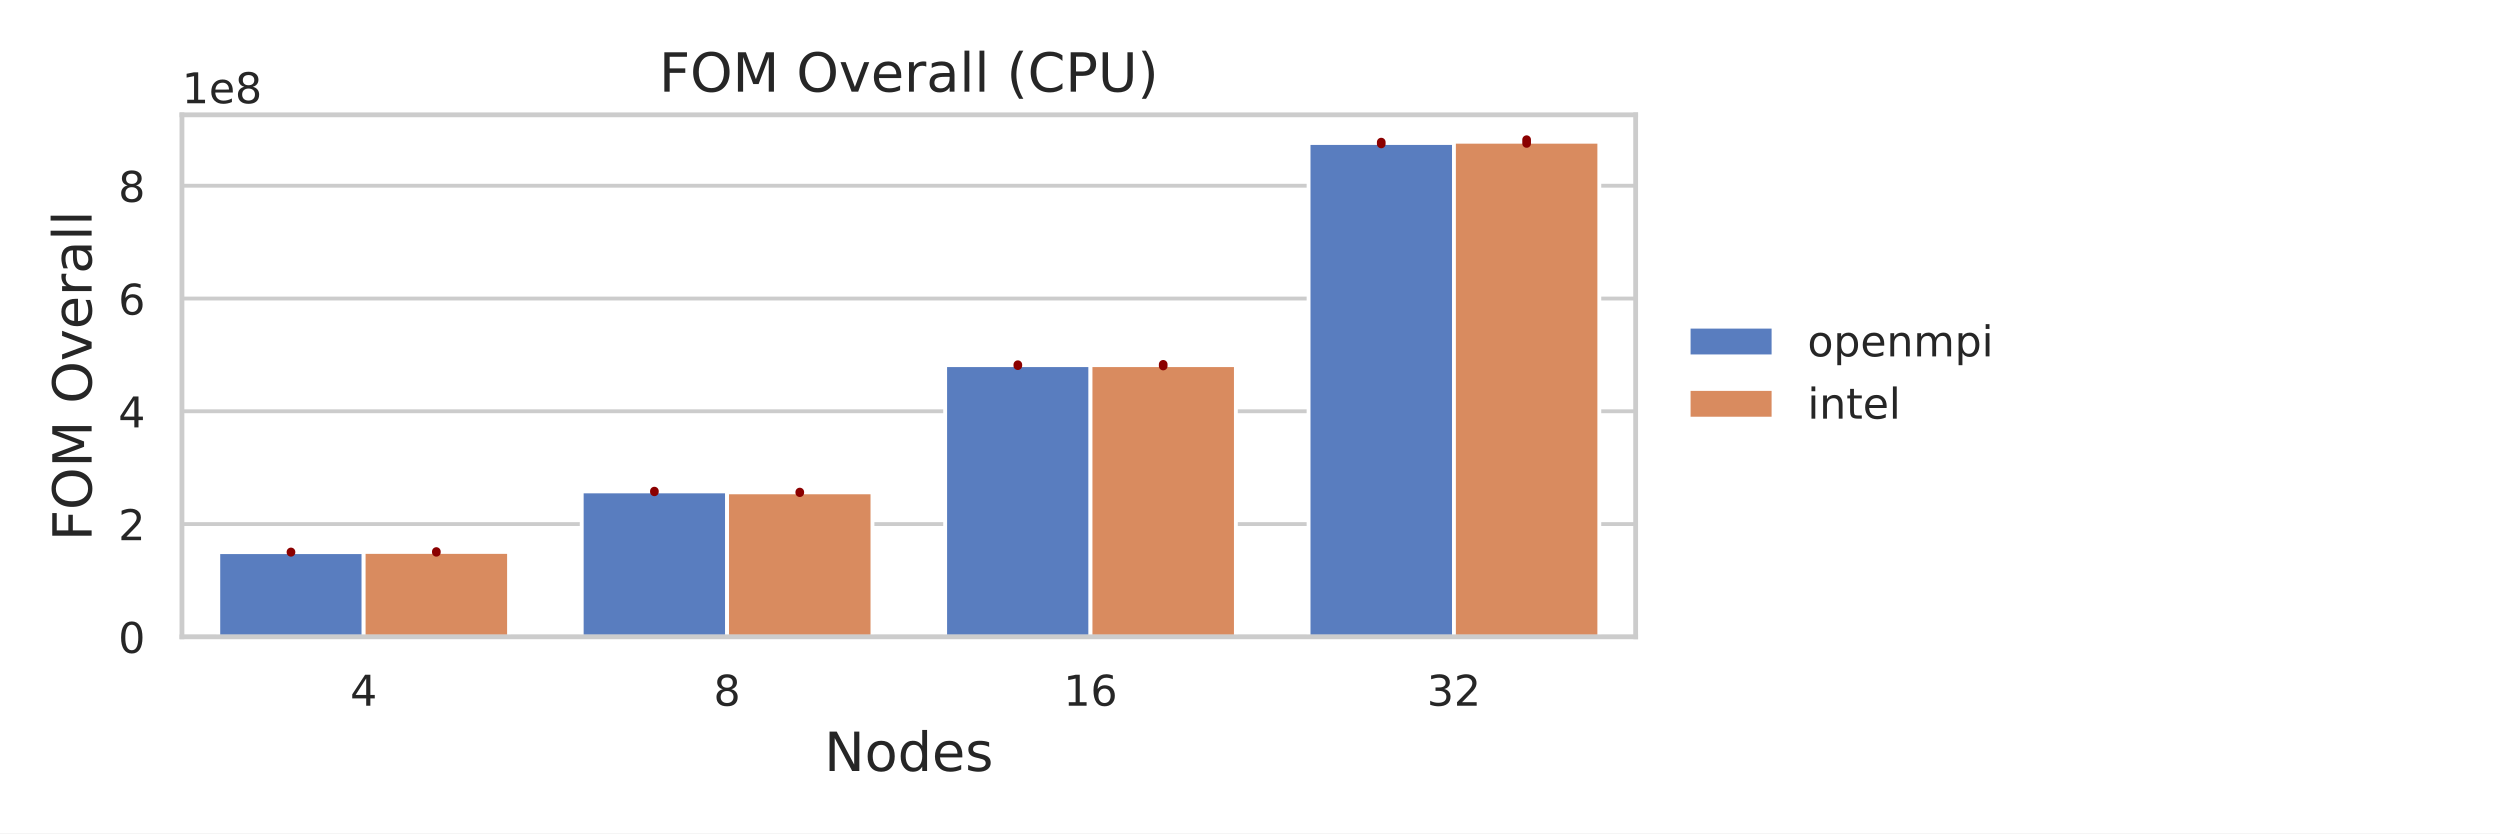
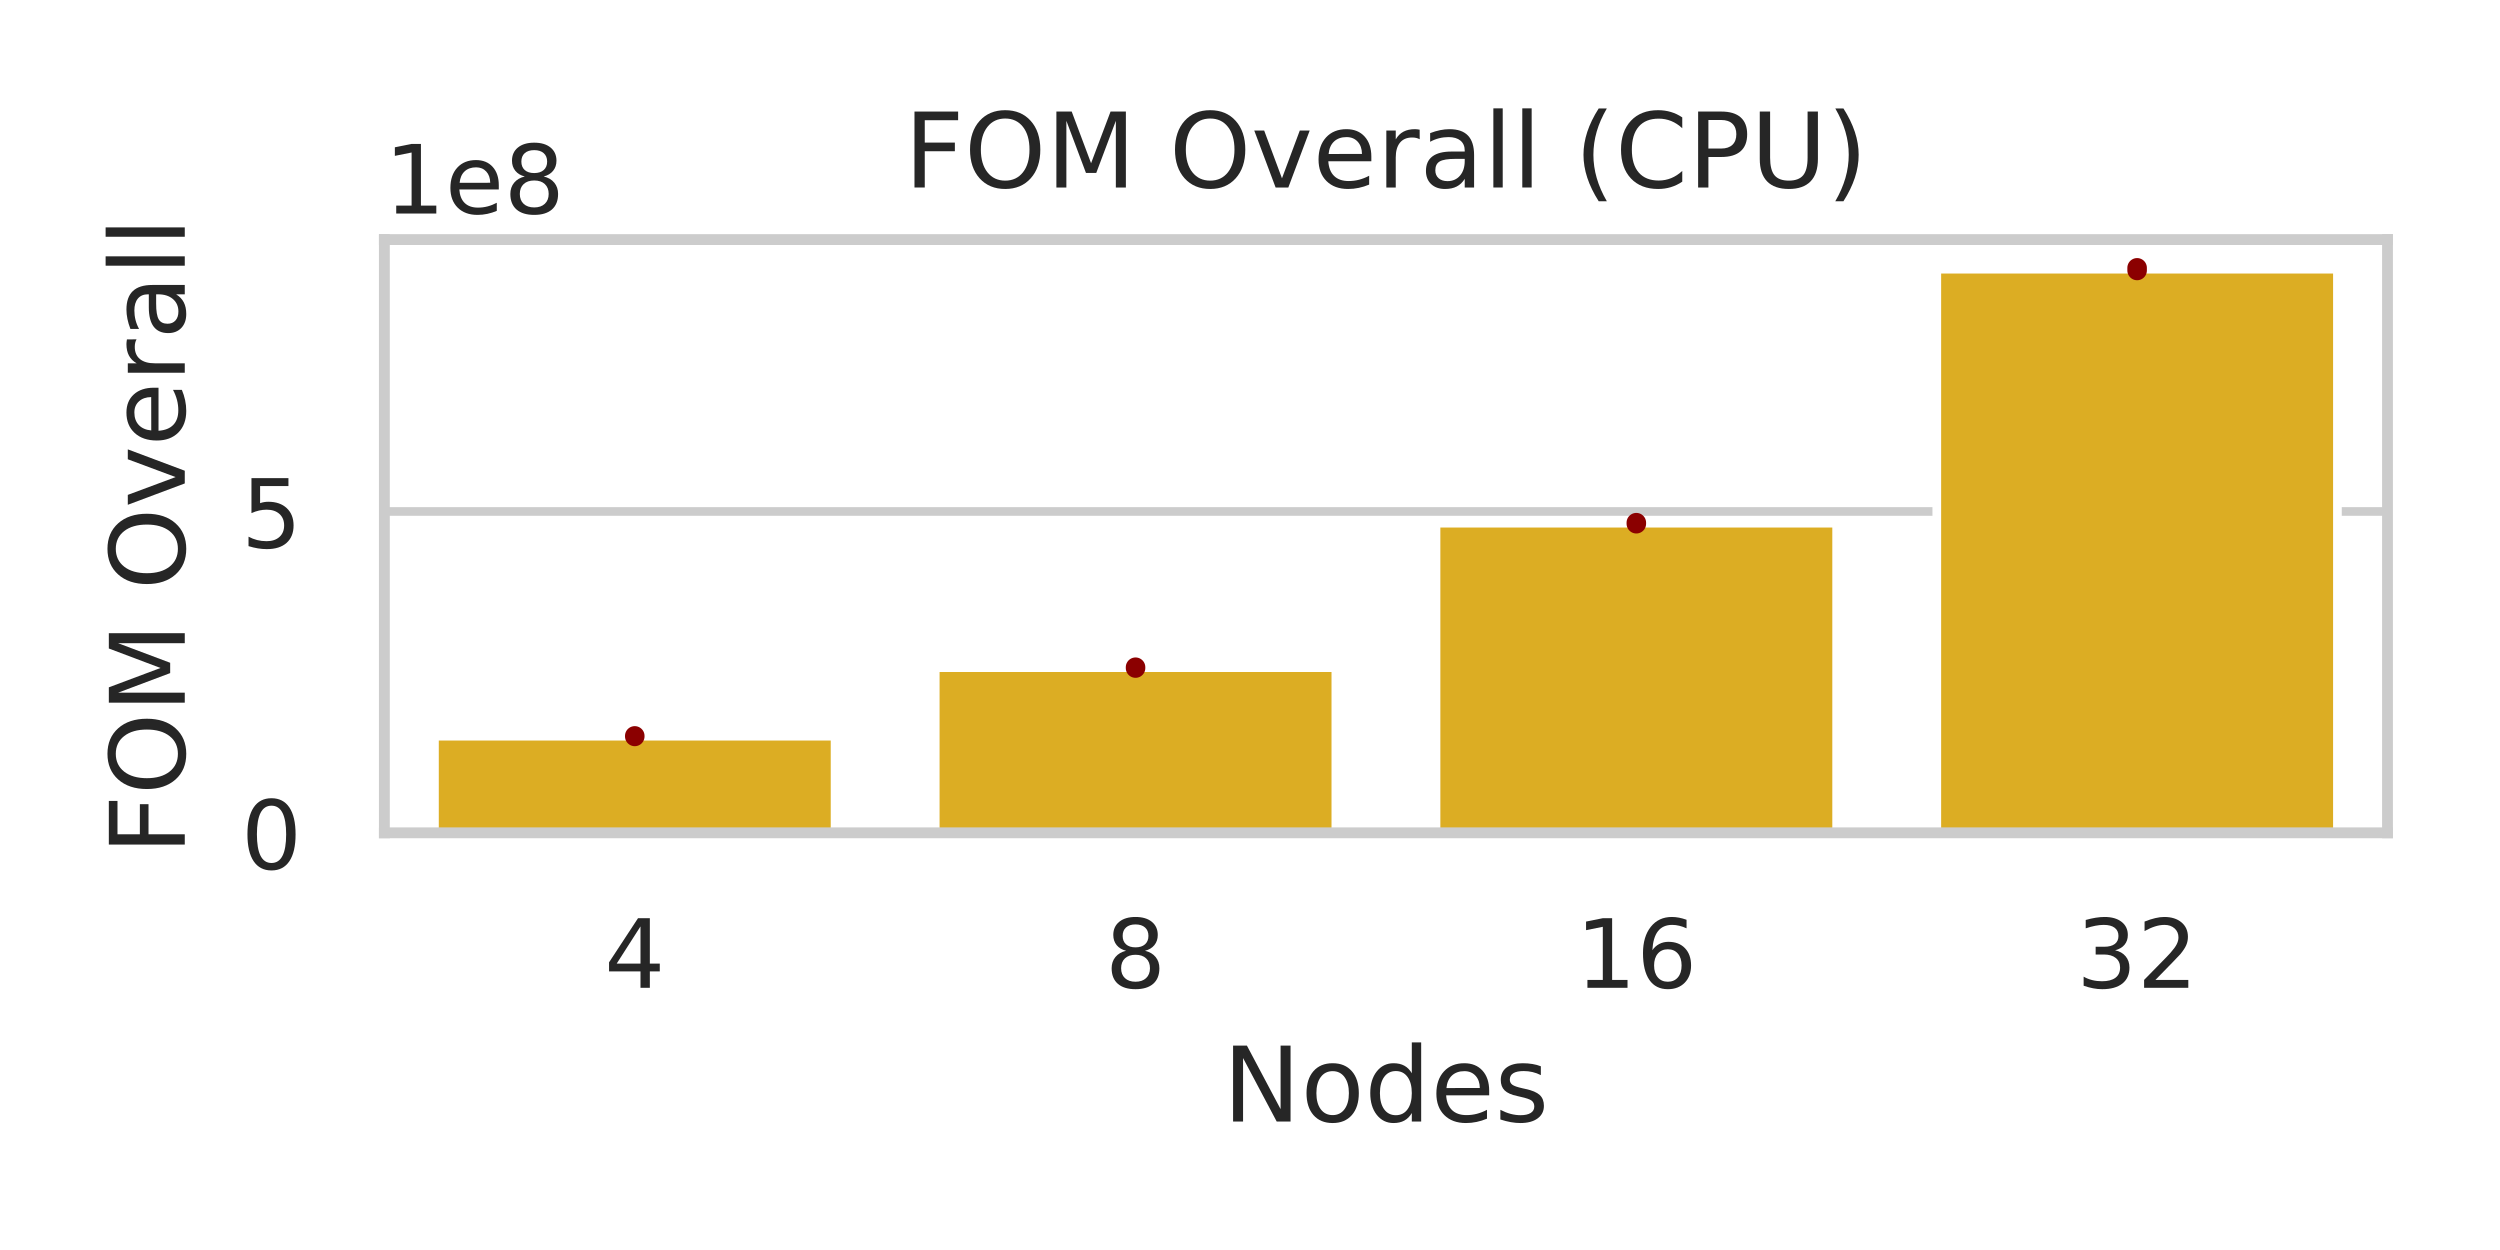
- <svg xmlns="http://www.w3.org/2000/svg" xmlns:xlink="http://www.w3.org/1999/xlink" width="648pt" height="216pt" viewBox="0 0 648 216" version="1.1">
+ <svg xmlns="http://www.w3.org/2000/svg" xmlns:xlink="http://www.w3.org/1999/xlink" width="288pt" height="144pt" viewBox="0 0 288 144" version="1.1">
  <defs>
    <style type="text/css">*{stroke-linejoin: round; stroke-linecap: butt}</style>
  </defs>
  <g id="figure_1">
    <g id="patch_1">
-       <path d="M 0 216  L 648 216  L 648 0  L 0 0  z " style="fill: #ffffff" />
+       <path d="M 0 144  L 288 144  L 288 0  L 0 0  z " style="fill: #ffffff" />
    </g>
    <g id="axes_1">
      <g id="patch_2">
-         <path d="M 47.16 165.06  L 423.961 165.06  L 423.961 29.76  L 47.16 29.76  z " style="fill: #ffffff" />
+         <path d="M 44.28 95.94  L 275.04 95.94  L 275.04 27.6  L 44.28 27.6  z " style="fill: #ffffff" />
      </g>
      <g id="matplotlib.axis_1">
        <g id="xtick_1">
          <g id="text_1">
-             <g style="fill: #262626" transform="translate(90.76078 182.9183) scale(0.11 -0.11)">
+             <g style="fill: #262626" transform="translate(69.62562 113.7983) scale(0.11 -0.11)">
              <defs>
                <path id="DejaVuSans-34" d="M 2419 4116  L 825 1625  L 2419 1625  L 2419 4116  z M 2253 4666  L 3047 4666  L 3047 1625  L 3713 1625  L 3713 1100  L 3047 1100  L 3047 0  L 2419 0  L 2419 1100  L 313 1100  L 313 1709  L 2253 4666  z " transform="scale(0.015625)" />
              </defs>
              <use xlink:href="#DejaVuSans-34" />
            </g>
          </g>
        </g>
        <g id="xtick_2">
          <g id="text_2">
-             <g style="fill: #262626" transform="translate(184.9611 182.9183) scale(0.11 -0.11)">
+             <g style="fill: #262626" transform="translate(127.3156 113.7983) scale(0.11 -0.11)">
              <defs>
                <path id="DejaVuSans-38" d="M 2034 2216  Q 1584 2216 1326 1975  Q 1069 1734 1069 1313  Q 1069 891 1326 650  Q 1584 409 2034 409  Q 2484 409 2743 651  Q 3003 894 3003 1313  Q 3003 1734 2745 1975  Q 2488 2216 2034 2216  z M 1403 2484  Q 997 2584 770 2862  Q 544 3141 544 3541  Q 544 4100 942 4425  Q 1341 4750 2034 4750  Q 2731 4750 3128 4425  Q 3525 4100 3525 3541  Q 3525 3141 3298 2862  Q 3072 2584 2669 2484  Q 3125 2378 3379 2068  Q 3634 1759 3634 1313  Q 3634 634 3220 271  Q 2806 -91 2034 -91  Q 1263 -91 848 271  Q 434 634 434 1313  Q 434 1759 690 2068  Q 947 2378 1403 2484  z M 1172 3481  Q 1172 3119 1398 2916  Q 1625 2713 2034 2713  Q 2441 2713 2670 2916  Q 2900 3119 2900 3481  Q 2900 3844 2670 4047  Q 2441 4250 2034 4250  Q 1625 4250 1398 4047  Q 1172 3844 1172 3481  z " transform="scale(0.015625)" />
              </defs>
              <use xlink:href="#DejaVuSans-38" />
            </g>
          </g>
        </g>
        <g id="xtick_3">
          <g id="text_3">
-             <g style="fill: #262626" transform="translate(275.662 182.9183) scale(0.11 -0.11)">
+             <g style="fill: #262626" transform="translate(181.5062 113.7983) scale(0.11 -0.11)">
              <defs>
                <path id="DejaVuSans-31" d="M 794 531  L 1825 531  L 1825 4091  L 703 3866  L 703 4441  L 1819 4666  L 2450 4666  L 2450 531  L 3481 531  L 3481 0  L 794 0  L 794 531  z " transform="scale(0.015625)" />
                <path id="DejaVuSans-36" d="M 2113 2584  Q 1688 2584 1439 2293  Q 1191 2003 1191 1497  Q 1191 994 1439 701  Q 1688 409 2113 409  Q 2538 409 2786 701  Q 3034 994 3034 1497  Q 3034 2003 2786 2293  Q 2538 2584 2113 2584  z M 3366 4563  L 3366 3988  Q 3128 4100 2886 4159  Q 2644 4219 2406 4219  Q 1781 4219 1451 3797  Q 1122 3375 1075 2522  Q 1259 2794 1537 2939  Q 1816 3084 2150 3084  Q 2853 3084 3261 2657  Q 3669 2231 3669 1497  Q 3669 778 3244 343  Q 2819 -91 2113 -91  Q 1303 -91 875 529  Q 447 1150 447 2328  Q 447 3434 972 4092  Q 1497 4750 2381 4750  Q 2619 4750 2861 4703  Q 3103 4656 3366 4563  z " transform="scale(0.015625)" />
              </defs>
              <use xlink:href="#DejaVuSans-31" />
              <use xlink:href="#DejaVuSans-36" x="63.623" />
            </g>
          </g>
        </g>
        <g id="xtick_4">
          <g id="text_4">
-             <g style="fill: #262626" transform="translate(369.8623 182.9183) scale(0.11 -0.11)">
+             <g style="fill: #262626" transform="translate(239.1962 113.7983) scale(0.11 -0.11)">
              <defs>
                <path id="DejaVuSans-33" d="M 2597 2516  Q 3050 2419 3304 2112  Q 3559 1806 3559 1356  Q 3559 666 3084 287  Q 2609 -91 1734 -91  Q 1441 -91 1130 -33  Q 819 25 488 141  L 488 750  Q 750 597 1062 519  Q 1375 441 1716 441  Q 2309 441 2620 675  Q 2931 909 2931 1356  Q 2931 1769 2642 2001  Q 2353 2234 1838 2234  L 1294 2234  L 1294 2753  L 1863 2753  Q 2328 2753 2575 2939  Q 2822 3125 2822 3475  Q 2822 3834 2567 4026  Q 2313 4219 1838 4219  Q 1578 4219 1281 4162  Q 984 4106 628 3988  L 628 4550  Q 988 4650 1302 4700  Q 1616 4750 1894 4750  Q 2613 4750 3031 4423  Q 3450 4097 3450 3541  Q 3450 3153 3228 2886  Q 3006 2619 2597 2516  z " transform="scale(0.015625)" />
                <path id="DejaVuSans-32" d="M 1228 531  L 3431 531  L 3431 0  L 469 0  L 469 531  Q 828 903 1448 1529  Q 2069 2156 2228 2338  Q 2531 2678 2651 2914  Q 2772 3150 2772 3378  Q 2772 3750 2511 3984  Q 2250 4219 1831 4219  Q 1534 4219 1204 4116  Q 875 4013 500 3803  L 500 4441  Q 881 4594 1212 4672  Q 1544 4750 1819 4750  Q 2544 4750 2975 4387  Q 3406 4025 3406 3419  Q 3406 3131 3298 2873  Q 3191 2616 2906 2266  Q 2828 2175 2409 1742  Q 1991 1309 1228 531  z " transform="scale(0.015625)" />
              </defs>
              <use xlink:href="#DejaVuSans-33" />
              <use xlink:href="#DejaVuSans-32" x="63.623" />
            </g>
          </g>
        </g>
        <g id="text_5">
-           <g style="fill: #262626" transform="translate(213.643 199.8438) scale(0.14 -0.14)">
+           <g style="fill: #262626" transform="translate(140.8734 129.2041) scale(0.12 -0.12)">
            <defs>
              <path id="DejaVuSans-4e" d="M 628 4666  L 1478 4666  L 3547 763  L 3547 4666  L 4159 4666  L 4159 0  L 3309 0  L 1241 3903  L 1241 0  L 628 0  L 628 4666  z " transform="scale(0.015625)" />
              <path id="DejaVuSans-6f" d="M 1959 3097  Q 1497 3097 1228 2736  Q 959 2375 959 1747  Q 959 1119 1226 758  Q 1494 397 1959 397  Q 2419 397 2687 759  Q 2956 1122 2956 1747  Q 2956 2369 2687 2733  Q 2419 3097 1959 3097  z M 1959 3584  Q 2709 3584 3137 3096  Q 3566 2609 3566 1747  Q 3566 888 3137 398  Q 2709 -91 1959 -91  Q 1206 -91 779 398  Q 353 888 353 1747  Q 353 2609 779 3096  Q 1206 3584 1959 3584  z " transform="scale(0.015625)" />
              <path id="DejaVuSans-64" d="M 2906 2969  L 2906 4863  L 3481 4863  L 3481 0  L 2906 0  L 2906 525  Q 2725 213 2448 61  Q 2172 -91 1784 -91  Q 1150 -91 751 415  Q 353 922 353 1747  Q 353 2572 751 3078  Q 1150 3584 1784 3584  Q 2172 3584 2448 3432  Q 2725 3281 2906 2969  z M 947 1747  Q 947 1113 1208 752  Q 1469 391 1925 391  Q 2381 391 2643 752  Q 2906 1113 2906 1747  Q 2906 2381 2643 2742  Q 2381 3103 1925 3103  Q 1469 3103 1208 2742  Q 947 2381 947 1747  z " transform="scale(0.015625)" />
              <path id="DejaVuSans-65" d="M 3597 1894  L 3597 1613  L 953 1613  Q 991 1019 1311 708  Q 1631 397 2203 397  Q 2534 397 2845 478  Q 3156 559 3463 722  L 3463 178  Q 3153 47 2828 -22  Q 2503 -91 2169 -91  Q 1331 -91 842 396  Q 353 884 353 1716  Q 353 2575 817 3079  Q 1281 3584 2069 3584  Q 2775 3584 3186 3129  Q 3597 2675 3597 1894  z M 3022 2063  Q 3016 2534 2758 2815  Q 2500 3097 2075 3097  Q 1594 3097 1305 2825  Q 1016 2553 972 2059  L 3022 2063  z " transform="scale(0.015625)" />
              <path id="DejaVuSans-73" d="M 2834 3397  L 2834 2853  Q 2591 2978 2328 3040  Q 2066 3103 1784 3103  Q 1356 3103 1142 2972  Q 928 2841 928 2578  Q 928 2378 1081 2264  Q 1234 2150 1697 2047  L 1894 2003  Q 2506 1872 2764 1633  Q 3022 1394 3022 966  Q 3022 478 2636 193  Q 2250 -91 1575 -91  Q 1294 -91 989 -36  Q 684 19 347 128  L 347 722  Q 666 556 975 473  Q 1284 391 1588 391  Q 1994 391 2212 530  Q 2431 669 2431 922  Q 2431 1156 2273 1281  Q 2116 1406 1581 1522  L 1381 1569  Q 847 1681 609 1914  Q 372 2147 372 2553  Q 372 3047 722 3315  Q 1072 3584 1716 3584  Q 2034 3584 2315 3537  Q 2597 3491 2834 3397  z " transform="scale(0.015625)" />
            </defs>
            <use xlink:href="#DejaVuSans-4e" />
            <use xlink:href="#DejaVuSans-6f" x="74.805" />
            <use xlink:href="#DejaVuSans-64" x="135.986" />
            <use xlink:href="#DejaVuSans-65" x="199.463" />
            <use xlink:href="#DejaVuSans-73" x="260.986" />
          </g>
        </g>
      </g>
      <g id="matplotlib.axis_2">
        <g id="ytick_1">
          <g id="line2d_1">
-             <path d="M 47.16 165.06  L 423.961 165.06  " clip-path="url(#p435fa68f39)" style="fill: none; stroke: #cccccc; stroke-linecap: round" />
+             <path d="M 44.28 95.94  L 275.04 95.94  " clip-path="url(#pbf7c8c2c1b)" style="fill: none; stroke: #cccccc; stroke-linecap: round" />
          </g>
          <g id="text_6">
-             <g style="fill: #262626" transform="translate(30.66125 169.2391) scale(0.11 -0.11)">
+             <g style="fill: #262626" transform="translate(27.78125 100.1191) scale(0.11 -0.11)">
              <defs>
                <path id="DejaVuSans-30" d="M 2034 4250  Q 1547 4250 1301 3770  Q 1056 3291 1056 2328  Q 1056 1369 1301 889  Q 1547 409 2034 409  Q 2525 409 2770 889  Q 3016 1369 3016 2328  Q 3016 3291 2770 3770  Q 2525 4250 2034 4250  z M 2034 4750  Q 2819 4750 3233 4129  Q 3647 3509 3647 2328  Q 3647 1150 3233 529  Q 2819 -91 2034 -91  Q 1250 -91 836 529  Q 422 1150 422 2328  Q 422 3509 836 4129  Q 1250 4750 2034 4750  z " transform="scale(0.015625)" />
              </defs>
              <use xlink:href="#DejaVuSans-30" />
            </g>
          </g>
        </g>
        <g id="ytick_2">
          <g id="line2d_2">
-             <path d="M 47.16 135.832  L 423.961 135.832  " clip-path="url(#p435fa68f39)" style="fill: none; stroke: #cccccc; stroke-linecap: round" />
+             <path d="M 44.28 58.924  L 275.04 58.924  " clip-path="url(#pbf7c8c2c1b)" style="fill: none; stroke: #cccccc; stroke-linecap: round" />
          </g>
          <g id="text_7">
-             <g style="fill: #262626" transform="translate(30.66125 140.0115) scale(0.11 -0.11)">
-               <use xlink:href="#DejaVuSans-32" />
-             </g>
-           </g>
-         </g>
-         <g id="ytick_3">
-           <g id="line2d_3">
-             <path d="M 47.16 106.605  L 423.961 106.605  " clip-path="url(#p435fa68f39)" style="fill: none; stroke: #cccccc; stroke-linecap: round" />
-           </g>
-           <g id="text_8">
-             <g style="fill: #262626" transform="translate(30.66125 110.7838) scale(0.11 -0.11)">
-               <use xlink:href="#DejaVuSans-34" />
-             </g>
-           </g>
-         </g>
-         <g id="ytick_4">
-           <g id="line2d_4">
-             <path d="M 47.16 77.377  L 423.961 77.377  " clip-path="url(#p435fa68f39)" style="fill: none; stroke: #cccccc; stroke-linecap: round" />
-           </g>
-           <g id="text_9">
-             <g style="fill: #262626" transform="translate(30.66125 81.55615) scale(0.11 -0.11)">
-               <use xlink:href="#DejaVuSans-36" />
-             </g>
-           </g>
-         </g>
-         <g id="ytick_5">
-           <g id="line2d_5">
-             <path d="M 47.16 48.149  L 423.961 48.149  " clip-path="url(#p435fa68f39)" style="fill: none; stroke: #cccccc; stroke-linecap: round" />
-           </g>
-           <g id="text_10">
-             <g style="fill: #262626" transform="translate(30.66125 52.32848) scale(0.11 -0.11)">
-               <use xlink:href="#DejaVuSans-38" />
-             </g>
-           </g>
-         </g>
-         <g id="text_11">
-           <g style="fill: #262626" transform="translate(23.74969 140.2281) rotate(-90) scale(0.14 -0.14)">
+             <g style="fill: #262626" transform="translate(27.78125 63.10291) scale(0.11 -0.11)">
+               <defs>
+                 <path id="DejaVuSans-35" d="M 691 4666  L 3169 4666  L 3169 4134  L 1269 4134  L 1269 2991  Q 1406 3038 1543 3061  Q 1681 3084 1819 3084  Q 2600 3084 3056 2656  Q 3513 2228 3513 1497  Q 3513 744 3044 326  Q 2575 -91 1722 -91  Q 1428 -91 1123 -41  Q 819 9 494 109  L 494 744  Q 775 591 1075 516  Q 1375 441 1709 441  Q 2250 441 2565 725  Q 2881 1009 2881 1497  Q 2881 1984 2565 2268  Q 2250 2553 1709 2553  Q 1456 2553 1204 2497  Q 953 2441 691 2322  L 691 4666  z " transform="scale(0.015625)" />
+               </defs>
+               <use xlink:href="#DejaVuSans-35" />
+             </g>
+           </g>
+         </g>
+         <g id="text_8">
+           <g style="fill: #262626" transform="translate(21.28562 98.47125) rotate(-90) scale(0.12 -0.12)">
            <defs>
              <path id="DejaVuSans-46" d="M 628 4666  L 3309 4666  L 3309 4134  L 1259 4134  L 1259 2759  L 3109 2759  L 3109 2228  L 1259 2228  L 1259 0  L 628 0  L 628 4666  z " transform="scale(0.015625)" />
              <path id="DejaVuSans-4f" d="M 2522 4238  Q 1834 4238 1429 3725  Q 1025 3213 1025 2328  Q 1025 1447 1429 934  Q 1834 422 2522 422  Q 3209 422 3611 934  Q 4013 1447 4013 2328  Q 4013 3213 3611 3725  Q 3209 4238 2522 4238  z M 2522 4750  Q 3503 4750 4090 4092  Q 4678 3434 4678 2328  Q 4678 1225 4090 567  Q 3503 -91 2522 -91  Q 1538 -91 948 565  Q 359 1222 359 2328  Q 359 3434 948 4092  Q 1538 4750 2522 4750  z " transform="scale(0.015625)" />
              <path id="DejaVuSans-4d" d="M 628 4666  L 1569 4666  L 2759 1491  L 3956 4666  L 4897 4666  L 4897 0  L 4281 0  L 4281 4097  L 3078 897  L 2444 897  L 1241 4097  L 1241 0  L 628 0  L 628 4666  z " transform="scale(0.015625)" />
              <path id="DejaVuSans-20" transform="scale(0.015625)" />
              <path id="DejaVuSans-76" d="M 191 3500  L 800 3500  L 1894 563  L 2988 3500  L 3597 3500  L 2284 0  L 1503 0  L 191 3500  z " transform="scale(0.015625)" />
              <path id="DejaVuSans-72" d="M 2631 2963  Q 2534 3019 2420 3045  Q 2306 3072 2169 3072  Q 1681 3072 1420 2755  Q 1159 2438 1159 1844  L 1159 0  L 581 0  L 581 3500  L 1159 3500  L 1159 2956  Q 1341 3275 1631 3429  Q 1922 3584 2338 3584  Q 2397 3584 2469 3576  Q 2541 3569 2628 3553  L 2631 2963  z " transform="scale(0.015625)" />
              <path id="DejaVuSans-61" d="M 2194 1759  Q 1497 1759 1228 1600  Q 959 1441 959 1056  Q 959 750 1161 570  Q 1363 391 1709 391  Q 2188 391 2477 730  Q 2766 1069 2766 1631  L 2766 1759  L 2194 1759  z M 3341 1997  L 3341 0  L 2766 0  L 2766 531  Q 2569 213 2275 61  Q 1981 -91 1556 -91  Q 1019 -91 701 211  Q 384 513 384 1019  Q 384 1609 779 1909  Q 1175 2209 1959 2209  L 2766 2209  L 2766 2266  Q 2766 2663 2505 2880  Q 2244 3097 1772 3097  Q 1472 3097 1187 3025  Q 903 2953 641 2809  L 641 3341  Q 956 3463 1253 3523  Q 1550 3584 1831 3584  Q 2591 3584 2966 3190  Q 3341 2797 3341 1997  z " transform="scale(0.015625)" />
              <path id="DejaVuSans-6c" d="M 603 4863  L 1178 4863  L 1178 0  L 603 0  L 603 4863  z " transform="scale(0.015625)" />
            </defs>
            <use xlink:href="#DejaVuSans-46" />
            <use xlink:href="#DejaVuSans-4f" x="57.52" />
            <use xlink:href="#DejaVuSans-4d" x="136.23" />
            <use xlink:href="#DejaVuSans-20" x="222.51" />
            <use xlink:href="#DejaVuSans-4f" x="254.297" />
            <use xlink:href="#DejaVuSans-76" x="333.008" />
            <use xlink:href="#DejaVuSans-65" x="392.188" />
            <use xlink:href="#DejaVuSans-72" x="453.711" />
            <use xlink:href="#DejaVuSans-61" x="494.824" />
            <use xlink:href="#DejaVuSans-6c" x="556.104" />
            <use xlink:href="#DejaVuSans-6c" x="583.887" />
          </g>
        </g>
-         <g id="text_12">
-           <g style="fill: #262626" transform="translate(47.16 26.76) scale(0.11 -0.11)">
+         <g id="text_9">
+           <g style="fill: #262626" transform="translate(44.28 24.6) scale(0.11 -0.11)">
            <use xlink:href="#DejaVuSans-31" />
            <use xlink:href="#DejaVuSans-65" x="63.623" />
            <use xlink:href="#DejaVuSans-38" x="125.146" />
          </g>
        </g>
      </g>
      <g id="patch_3">
-         <path d="M 56.58 165.06  L 94.26 165.06  L 94.26 143.11  L 56.58 143.11  z " clip-path="url(#p435fa68f39)" style="fill: #597dbf; stroke: #ffffff; stroke-linejoin: miter" />
+         <path d="M 50.049 95.94  L 96.201 95.94  L 96.201 84.807  L 50.049 84.807  z " clip-path="url(#pbf7c8c2c1b)" style="fill: #dcad23; stroke: #ffffff; stroke-linejoin: miter" />
      </g>
      <g id="patch_4">
-         <path d="M 150.78 165.06  L 188.46 165.06  L 188.46 127.379  L 150.78 127.379  z " clip-path="url(#p435fa68f39)" style="fill: #597dbf; stroke: #ffffff; stroke-linejoin: miter" />
+         <path d="M 107.739 95.94  L 153.891 95.94  L 153.891 76.912  L 107.739 76.912  z " clip-path="url(#pbf7c8c2c1b)" style="fill: #dcad23; stroke: #ffffff; stroke-linejoin: miter" />
      </g>
      <g id="patch_5">
-         <path d="M 244.981 165.06  L 282.661 165.06  L 282.661 94.645  L 244.981 94.645  z " clip-path="url(#p435fa68f39)" style="fill: #597dbf; stroke: #ffffff; stroke-linejoin: miter" />
+         <path d="M 165.429 95.94  L 211.581 95.94  L 211.581 60.269  L 165.429 60.269  z " clip-path="url(#pbf7c8c2c1b)" style="fill: #dcad23; stroke: #ffffff; stroke-linejoin: miter" />
      </g>
      <g id="patch_6">
-         <path d="M 339.181 165.06  L 376.861 165.06  L 376.861 37.07  L 339.181 37.07  z " clip-path="url(#p435fa68f39)" style="fill: #597dbf; stroke: #ffffff; stroke-linejoin: miter" />
+         <path d="M 223.119 95.94  L 269.271 95.94  L 269.271 31.015  L 223.119 31.015  z " clip-path="url(#pbf7c8c2c1b)" style="fill: #dcad23; stroke: #ffffff; stroke-linejoin: miter" />
      </g>
      <g id="patch_7">
-         <path d="M 94.26 165.06  L 131.94 165.06  L 131.94 143.061  L 94.26 143.061  z " clip-path="url(#p435fa68f39)" style="fill: #d98b5f; stroke: #ffffff; stroke-linejoin: miter" />
+         <path d="M 73.125 95.94  L 73.125 95.94  L 73.125 95.94  L 73.125 95.94  z " clip-path="url(#pbf7c8c2c1b)" style="fill: #dcad23; stroke: #ffffff; stroke-linejoin: miter" />
+       </g>
+       <g id="line2d_3">
+         <path d="M 73.125 84.837  L 73.125 84.775  " clip-path="url(#pbf7c8c2c1b)" style="fill: none; stroke: #8b0000; stroke-width: 2.25; stroke-linecap: round" />
+       </g>
+       <g id="line2d_4">
+         <path d="M 130.815 76.961  L 130.815 76.863  " clip-path="url(#pbf7c8c2c1b)" style="fill: none; stroke: #8b0000; stroke-width: 2.25; stroke-linecap: round" />
+       </g>
+       <g id="line2d_5">
+         <path d="M 188.505 60.334  L 188.505 60.211  " clip-path="url(#pbf7c8c2c1b)" style="fill: none; stroke: #8b0000; stroke-width: 2.25; stroke-linecap: round" />
+       </g>
+       <g id="line2d_6">
+         <path d="M 246.195 31.159  L 246.195 30.854  " clip-path="url(#pbf7c8c2c1b)" style="fill: none; stroke: #8b0000; stroke-width: 2.25; stroke-linecap: round" />
      </g>
      <g id="patch_8">
-         <path d="M 188.46 165.06  L 226.141 165.06  L 226.141 127.618  L 188.46 127.618  z " clip-path="url(#p435fa68f39)" style="fill: #d98b5f; stroke: #ffffff; stroke-linejoin: miter" />
+         <path d="M 44.28 95.94  L 44.28 27.6  " style="fill: none; stroke: #cccccc; stroke-width: 1.25; stroke-linejoin: miter; stroke-linecap: square" />
      </g>
      <g id="patch_9">
-         <path d="M 282.661 165.06  L 320.341 165.06  L 320.341 94.647  L 282.661 94.647  z " clip-path="url(#p435fa68f39)" style="fill: #d98b5f; stroke: #ffffff; stroke-linejoin: miter" />
+         <path d="M 275.04 95.94  L 275.04 27.6  " style="fill: none; stroke: #cccccc; stroke-width: 1.25; stroke-linejoin: miter; stroke-linecap: square" />
      </g>
      <g id="patch_10">
-         <path d="M 376.861 165.06  L 414.541 165.06  L 414.541 36.731  L 376.861 36.731  z " clip-path="url(#p435fa68f39)" style="fill: #d98b5f; stroke: #ffffff; stroke-linejoin: miter" />
+         <path d="M 44.28 95.94  L 275.04 95.94  " style="fill: none; stroke: #cccccc; stroke-width: 1.25; stroke-linejoin: miter; stroke-linecap: square" />
      </g>
      <g id="patch_11">
-         <path d="M 94.26 165.06  L 94.26 165.06  L 94.26 165.06  L 94.26 165.06  z " clip-path="url(#p435fa68f39)" style="fill: #597dbf; stroke: #ffffff; stroke-linejoin: miter" />
-       </g>
-       <g id="patch_12">
-         <path d="M 94.26 165.06  L 94.26 165.06  L 94.26 165.06  L 94.26 165.06  z " clip-path="url(#p435fa68f39)" style="fill: #d98b5f; stroke: #ffffff; stroke-linejoin: miter" />
-       </g>
-       <g id="line2d_6">
-         <path d="M 75.42 143.157  L 75.42 143.064  " clip-path="url(#p435fa68f39)" style="fill: none; stroke: #8b0000; stroke-width: 2.25; stroke-linecap: round" />
-       </g>
-       <g id="line2d_7">
-         <path d="M 169.62 127.484  L 169.62 127.295  " clip-path="url(#p435fa68f39)" style="fill: none; stroke: #8b0000; stroke-width: 2.25; stroke-linecap: round" />
-       </g>
-       <g id="line2d_8">
-         <path d="M 263.821 94.781  L 263.821 94.528  " clip-path="url(#p435fa68f39)" style="fill: none; stroke: #8b0000; stroke-width: 2.25; stroke-linecap: round" />
-       </g>
-       <g id="line2d_9">
-         <path d="M 358.021 37.308  L 358.021 36.832  " clip-path="url(#p435fa68f39)" style="fill: none; stroke: #8b0000; stroke-width: 2.25; stroke-linecap: round" />
-       </g>
-       <g id="line2d_10">
-         <path d="M 113.1 143.157  L 113.1 142.959  " clip-path="url(#p435fa68f39)" style="fill: none; stroke: #8b0000; stroke-width: 2.25; stroke-linecap: round" />
-       </g>
-       <g id="line2d_11">
-         <path d="M 207.301 127.697  L 207.301 127.539  " clip-path="url(#p435fa68f39)" style="fill: none; stroke: #8b0000; stroke-width: 2.25; stroke-linecap: round" />
-       </g>
-       <g id="line2d_12">
-         <path d="M 301.501 94.869  L 301.501 94.437  " clip-path="url(#p435fa68f39)" style="fill: none; stroke: #8b0000; stroke-width: 2.25; stroke-linecap: round" />
-       </g>
-       <g id="line2d_13">
-         <path d="M 395.701 37.182  L 395.701 36.203  " clip-path="url(#p435fa68f39)" style="fill: none; stroke: #8b0000; stroke-width: 2.25; stroke-linecap: round" />
-       </g>
-       <g id="patch_13">
-         <path d="M 47.16 165.06  L 47.16 29.76  " style="fill: none; stroke: #cccccc; stroke-width: 1.25; stroke-linejoin: miter; stroke-linecap: square" />
-       </g>
-       <g id="patch_14">
-         <path d="M 423.961 165.06  L 423.961 29.76  " style="fill: none; stroke: #cccccc; stroke-width: 1.25; stroke-linejoin: miter; stroke-linecap: square" />
-       </g>
-       <g id="patch_15">
-         <path d="M 47.16 165.06  L 423.961 165.06  " style="fill: none; stroke: #cccccc; stroke-width: 1.25; stroke-linejoin: miter; stroke-linecap: square" />
-       </g>
-       <g id="patch_16">
-         <path d="M 47.16 29.76  L 423.961 29.76  " style="fill: none; stroke: #cccccc; stroke-width: 1.25; stroke-linejoin: miter; stroke-linecap: square" />
-       </g>
-       <g id="text_13">
-         <g style="fill: #262626" transform="translate(170.8237 23.76) scale(0.14 -0.14)">
+         <path d="M 44.28 27.6  L 275.04 27.6  " style="fill: none; stroke: #cccccc; stroke-width: 1.25; stroke-linejoin: miter; stroke-linecap: square" />
+       </g>
+       <g id="text_10">
+         <g style="fill: #262626" transform="translate(104.1713 21.6) scale(0.12 -0.12)">
          <defs>
            <path id="DejaVuSans-28" d="M 1984 4856  Q 1566 4138 1362 3434  Q 1159 2731 1159 2009  Q 1159 1288 1364 580  Q 1569 -128 1984 -844  L 1484 -844  Q 1016 -109 783 600  Q 550 1309 550 2009  Q 550 2706 781 3412  Q 1013 4119 1484 4856  L 1984 4856  z " transform="scale(0.015625)" />
            <path id="DejaVuSans-43" d="M 4122 4306  L 4122 3641  Q 3803 3938 3442 4084  Q 3081 4231 2675 4231  Q 1875 4231 1450 3742  Q 1025 3253 1025 2328  Q 1025 1406 1450 917  Q 1875 428 2675 428  Q 3081 428 3442 575  Q 3803 722 4122 1019  L 4122 359  Q 3791 134 3420 21  Q 3050 -91 2638 -91  Q 1578 -91 968 557  Q 359 1206 359 2328  Q 359 3453 968 4101  Q 1578 4750 2638 4750  Q 3056 4750 3426 4639  Q 3797 4528 4122 4306  z " transform="scale(0.015625)" />
            <path id="DejaVuSans-50" d="M 1259 4147  L 1259 2394  L 2053 2394  Q 2494 2394 2734 2622  Q 2975 2850 2975 3272  Q 2975 3691 2734 3919  Q 2494 4147 2053 4147  L 1259 4147  z M 628 4666  L 2053 4666  Q 2838 4666 3239 4311  Q 3641 3956 3641 3272  Q 3641 2581 3239 2228  Q 2838 1875 2053 1875  L 1259 1875  L 1259 0  L 628 0  L 628 4666  z " transform="scale(0.015625)" />
            <path id="DejaVuSans-55" d="M 556 4666  L 1191 4666  L 1191 1831  Q 1191 1081 1462 751  Q 1734 422 2344 422  Q 2950 422 3222 751  Q 3494 1081 3494 1831  L 3494 4666  L 4128 4666  L 4128 1753  Q 4128 841 3676 375  Q 3225 -91 2344 -91  Q 1459 -91 1007 375  Q 556 841 556 1753  L 556 4666  z " transform="scale(0.015625)" />
            <path id="DejaVuSans-29" d="M 513 4856  L 1013 4856  Q 1481 4119 1714 3412  Q 1947 2706 1947 2009  Q 1947 1309 1714 600  Q 1481 -109 1013 -844  L 513 -844  Q 928 -128 1133 580  Q 1338 1288 1338 2009  Q 1338 2731 1133 3434  Q 928 4138 513 4856  z " transform="scale(0.015625)" />
          </defs>
          <use xlink:href="#DejaVuSans-46" />
          <use xlink:href="#DejaVuSans-4f" x="57.52" />
          <use xlink:href="#DejaVuSans-4d" x="136.23" />
          <use xlink:href="#DejaVuSans-20" x="222.51" />
          <use xlink:href="#DejaVuSans-4f" x="254.297" />
          <use xlink:href="#DejaVuSans-76" x="333.008" />
          <use xlink:href="#DejaVuSans-65" x="392.188" />
          <use xlink:href="#DejaVuSans-72" x="453.711" />
          <use xlink:href="#DejaVuSans-61" x="494.824" />
          <use xlink:href="#DejaVuSans-6c" x="556.104" />
          <use xlink:href="#DejaVuSans-6c" x="583.887" />
          <use xlink:href="#DejaVuSans-20" x="611.67" />
          <use xlink:href="#DejaVuSans-28" x="643.457" />
          <use xlink:href="#DejaVuSans-43" x="682.471" />
          <use xlink:href="#DejaVuSans-50" x="752.295" />
          <use xlink:href="#DejaVuSans-55" x="812.598" />
          <use xlink:href="#DejaVuSans-29" x="885.791" />
        </g>
      </g>
    </g>
-     <g id="axes_2">
-       <g id="legend_1">
-         <g id="patch_17">
-           <path d="M 437.699 92.372  L 459.699 92.372  L 459.699 84.672  L 437.699 84.672  z " style="fill: #597dbf; stroke: #ffffff; stroke-linejoin: miter" />
-         </g>
-         <g id="text_14">
-           <g style="fill: #262626" transform="translate(468.4993 92.37234) scale(0.11 -0.11)">
-             <defs>
-               <path id="DejaVuSans-70" d="M 1159 525  L 1159 -1331  L 581 -1331  L 581 3500  L 1159 3500  L 1159 2969  Q 1341 3281 1617 3432  Q 1894 3584 2278 3584  Q 2916 3584 3314 3078  Q 3713 2572 3713 1747  Q 3713 922 3314 415  Q 2916 -91 2278 -91  Q 1894 -91 1617 61  Q 1341 213 1159 525  z M 3116 1747  Q 3116 2381 2855 2742  Q 2594 3103 2138 3103  Q 1681 3103 1420 2742  Q 1159 2381 1159 1747  Q 1159 1113 1420 752  Q 1681 391 2138 391  Q 2594 391 2855 752  Q 3116 1113 3116 1747  z " transform="scale(0.015625)" />
-               <path id="DejaVuSans-6e" d="M 3513 2113  L 3513 0  L 2938 0  L 2938 2094  Q 2938 2591 2744 2837  Q 2550 3084 2163 3084  Q 1697 3084 1428 2787  Q 1159 2491 1159 1978  L 1159 0  L 581 0  L 581 3500  L 1159 3500  L 1159 2956  Q 1366 3272 1645 3428  Q 1925 3584 2291 3584  Q 2894 3584 3203 3211  Q 3513 2838 3513 2113  z " transform="scale(0.015625)" />
-               <path id="DejaVuSans-6d" d="M 3328 2828  Q 3544 3216 3844 3400  Q 4144 3584 4550 3584  Q 5097 3584 5394 3201  Q 5691 2819 5691 2113  L 5691 0  L 5113 0  L 5113 2094  Q 5113 2597 4934 2840  Q 4756 3084 4391 3084  Q 3944 3084 3684 2787  Q 3425 2491 3425 1978  L 3425 0  L 2847 0  L 2847 2094  Q 2847 2600 2669 2842  Q 2491 3084 2119 3084  Q 1678 3084 1418 2786  Q 1159 2488 1159 1978  L 1159 0  L 581 0  L 581 3500  L 1159 3500  L 1159 2956  Q 1356 3278 1631 3431  Q 1906 3584 2284 3584  Q 2666 3584 2933 3390  Q 3200 3197 3328 2828  z " transform="scale(0.015625)" />
-               <path id="DejaVuSans-69" d="M 603 3500  L 1178 3500  L 1178 0  L 603 0  L 603 3500  z M 603 4863  L 1178 4863  L 1178 4134  L 603 4134  L 603 4863  z " transform="scale(0.015625)" />
-             </defs>
-             <use xlink:href="#DejaVuSans-6f" />
-             <use xlink:href="#DejaVuSans-70" x="61.182" />
-             <use xlink:href="#DejaVuSans-65" x="124.658" />
-             <use xlink:href="#DejaVuSans-6e" x="186.182" />
-             <use xlink:href="#DejaVuSans-6d" x="249.561" />
-             <use xlink:href="#DejaVuSans-70" x="346.973" />
-             <use xlink:href="#DejaVuSans-69" x="410.449" />
-           </g>
-         </g>
-         <g id="patch_18">
-           <path d="M 437.699 108.518  L 459.699 108.518  L 459.699 100.818  L 437.699 100.818  z " style="fill: #d98b5f; stroke: #ffffff; stroke-linejoin: miter" />
-         </g>
-         <g id="text_15">
-           <g style="fill: #262626" transform="translate(468.4993 108.5183) scale(0.11 -0.11)">
-             <defs>
-               <path id="DejaVuSans-74" d="M 1172 4494  L 1172 3500  L 2356 3500  L 2356 3053  L 1172 3053  L 1172 1153  Q 1172 725 1289 603  Q 1406 481 1766 481  L 2356 481  L 2356 0  L 1766 0  Q 1100 0 847 248  Q 594 497 594 1153  L 594 3053  L 172 3053  L 172 3500  L 594 3500  L 594 4494  L 1172 4494  z " transform="scale(0.015625)" />
-             </defs>
-             <use xlink:href="#DejaVuSans-69" />
-             <use xlink:href="#DejaVuSans-6e" x="27.783" />
-             <use xlink:href="#DejaVuSans-74" x="91.162" />
-             <use xlink:href="#DejaVuSans-65" x="130.371" />
-             <use xlink:href="#DejaVuSans-6c" x="191.895" />
-           </g>
-         </g>
-       </g>
-     </g>
  </g>
  <defs>
-     <clipPath id="p435fa68f39">
-       <rect x="47.16" y="29.76" width="376.801" height="135.3" />
+     <clipPath id="pbf7c8c2c1b">
+       <rect x="44.28" y="27.6" width="230.76" height="68.34" />
    </clipPath>
  </defs>
</svg>
